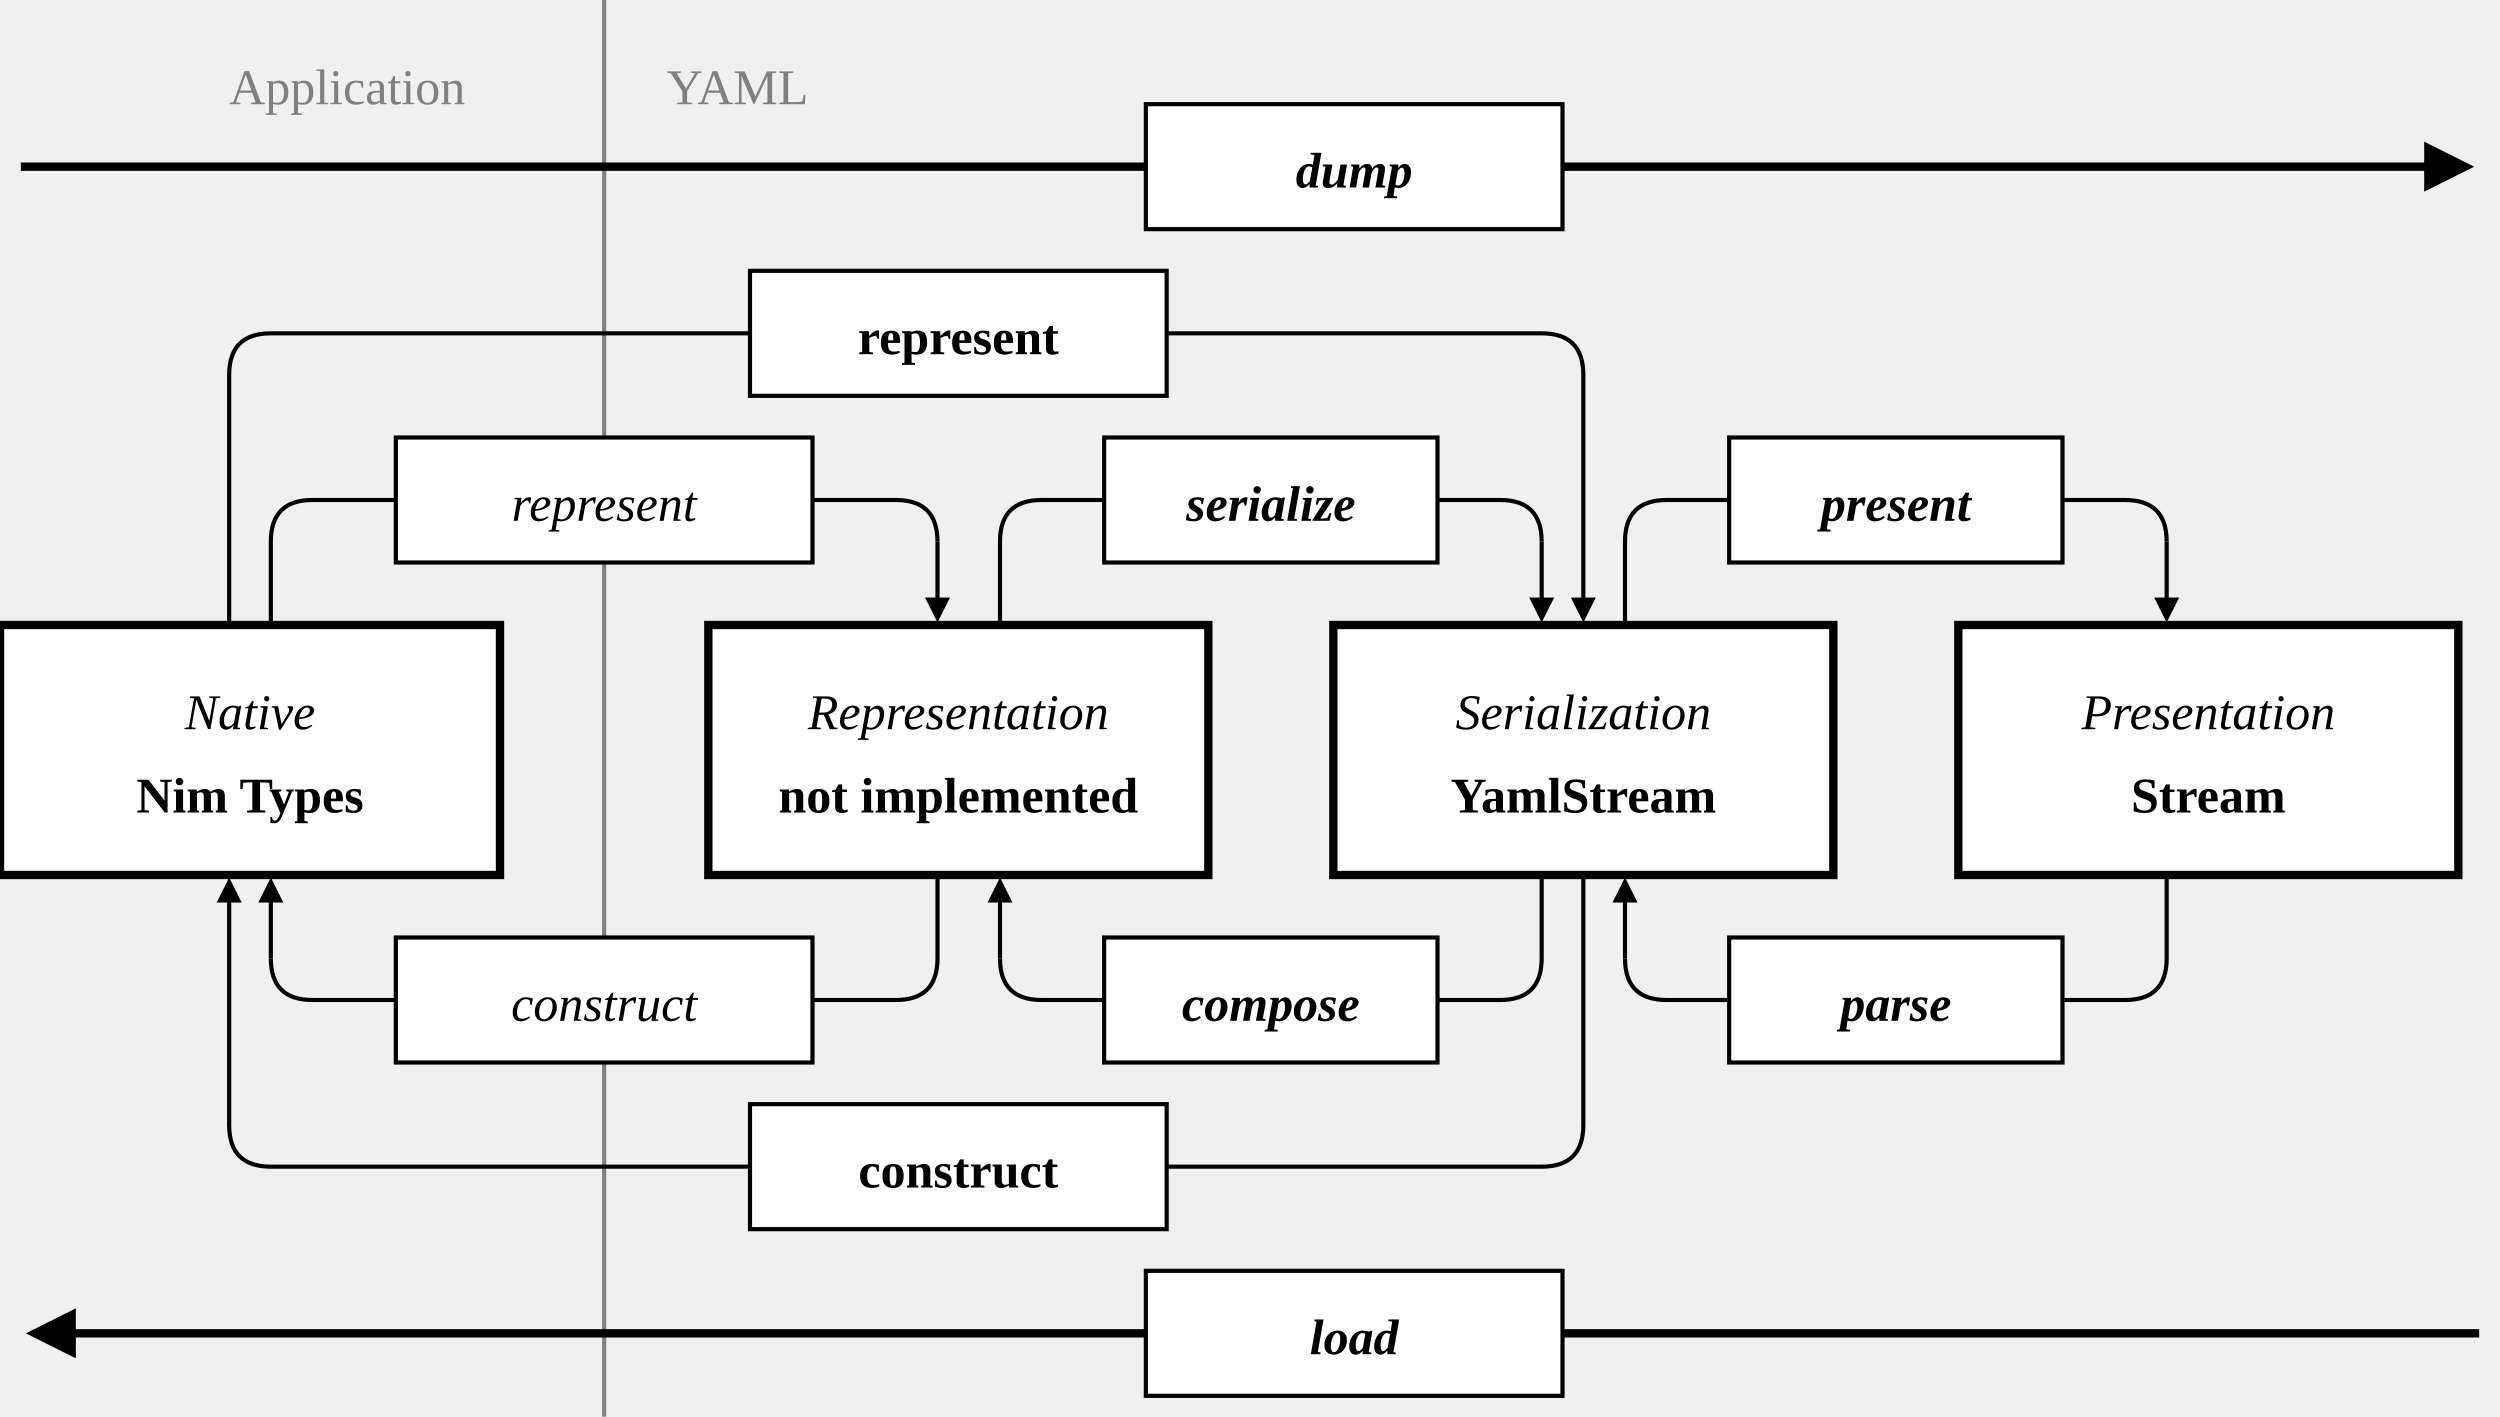
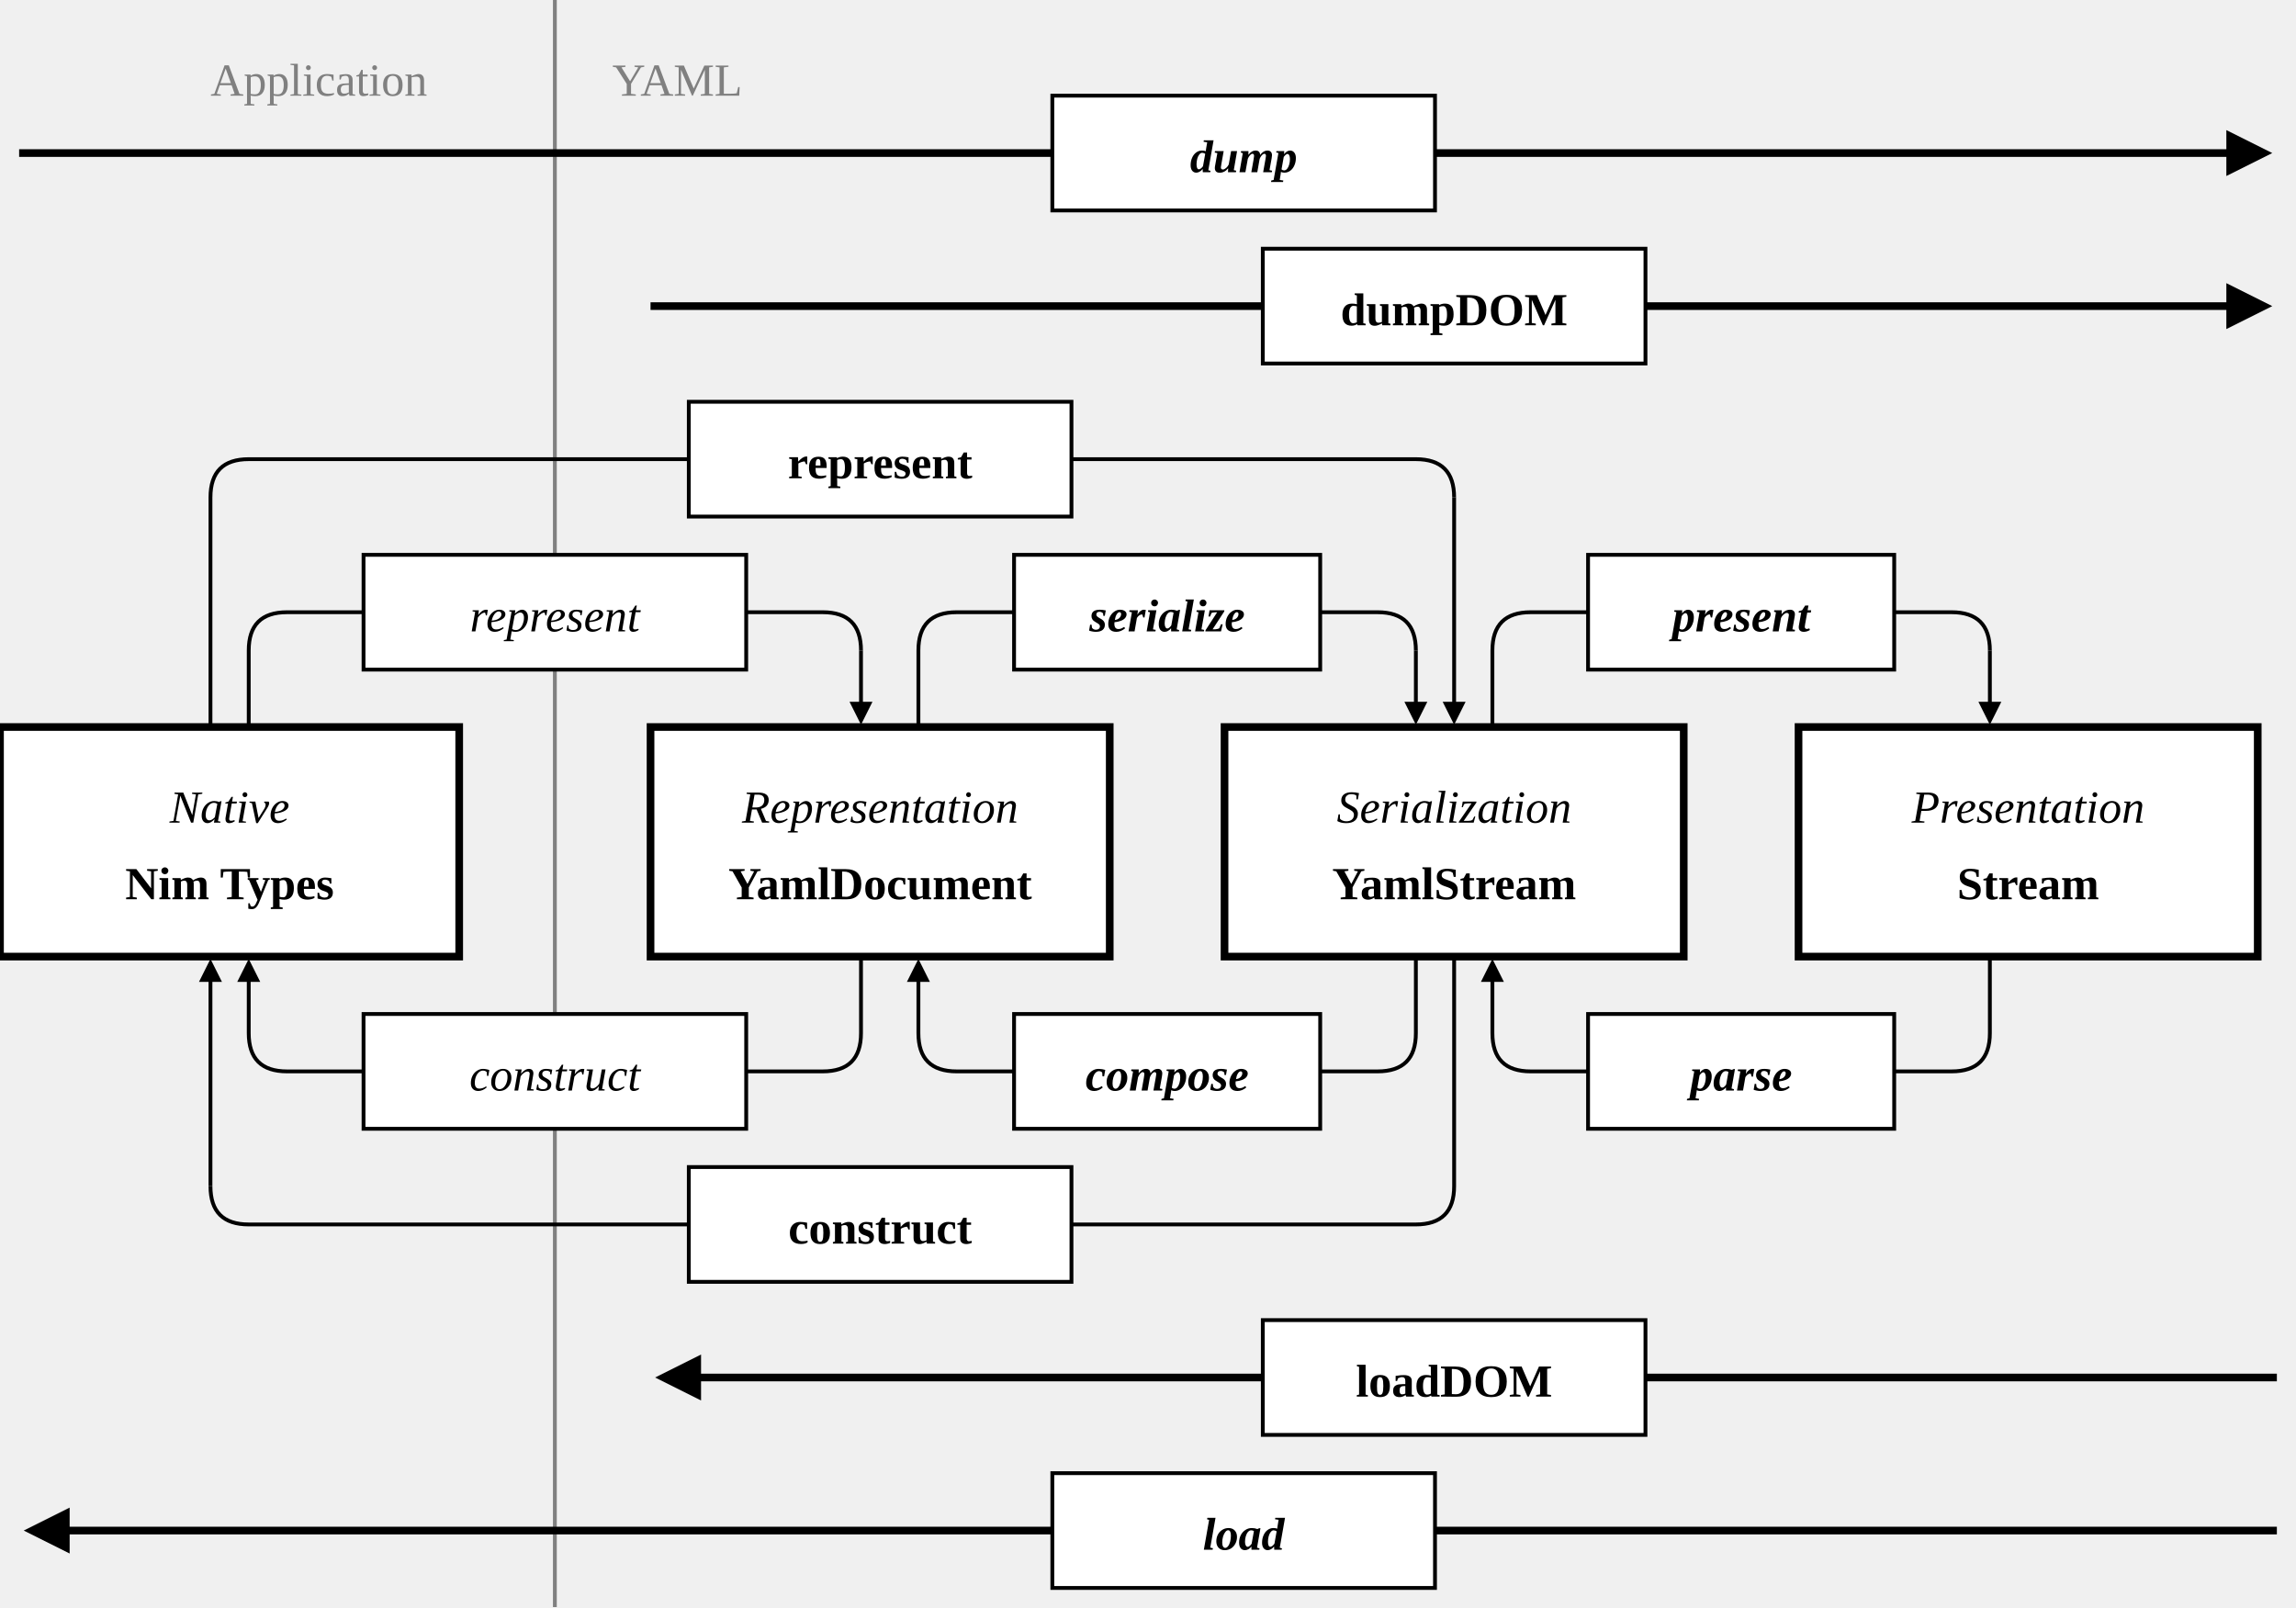
- <svg xmlns="http://www.w3.org/2000/svg" xmlns:xlink="http://www.w3.org/1999/xlink" version="1.1" baseProfile="full" width="600" height="340">
+ <svg xmlns="http://www.w3.org/2000/svg" xmlns:xlink="http://www.w3.org/1999/xlink" version="1.1" baseProfile="full" width="600" height="420">
  <defs>
    <marker id="Triangle" viewBox="0 0 10 10" refX="1" refY="5" markerWidth="6" markerHeight="6" orient="auto">
      <path d="M 0 0 L 10 5 L 0 10 z" />
    </marker>
    <g id="box">
      <rect x="0" y="0" width="120" height="60" stroke="black" fill="white" stroke-width="2" />
    </g>
    <g id="atomic-right-long">
      <rect x="30" y="5" width="100" height="30" stroke="black" fill="white" stroke-width="1" />
      <path d="M 0 50 v -20 q 0 -10 10 -10 h 20" fill="transparent" stroke="black" />
      <path d="M 130 20 h 20 q 10 0 10 10" fill="transparent" stroke="black" />
      <line x1="160" y1="30" x2="160" y2="44" stroke="black" marker-end="url(#Triangle)" />
    </g>
    <g id="atomic-right">
      <rect x="30" y="5" width="80" height="30" stroke="black" fill="white" stroke-width="1" />
      <path d="M 5 50 v -20 q 0 -10 10 -10 h 15" fill="transparent" stroke="black" />
      <path d="M 110 20 h 15 q 10 0 10 10" fill="transparent" stroke="black" />
      <line x1="135" y1="30" x2="135" y2="44" stroke="black" marker-end="url(#Triangle)" />
    </g>
    <g id="atomic-left-long">
      <rect x="30" y="15" width="100" height="30" stroke="black" fill="white" stroke-width="1" />
      <line x1="0" y1="20" x2="0" y2="6" stroke="black" marker-end="url(#Triangle)" />
      <path d="M 0 20 q 0 10 10 10 h 20" fill="transparent" stroke="black" />
      <path d="M 130 30 h 20 q 10 0 10 -10 v -20" fill="transparent" stroke="black" />
    </g>
    <g id="atomic-left">
      <rect x="30" y="15" width="80" height="30" stroke="black" fill="white" stroke-width="1" />
      <line x1="5" y1="20" x2="5" y2="6" stroke="black" marker-end="url(#Triangle)" />
      <path d="M 5 20 q 0 10 10 10 h 15" fill="transparent" stroke="black" />
      <path d="M 110 30 h 15 q 10 0 10 -10 v -20" fill="transparent" stroke="black" />
    </g>
    <g id="skipping-right">
      <rect x="125" y="5" width="100" height="30" stroke="black" fill="white" stroke-width="1" />
      <path d="M 0 90 v -60 q 0 -10 10 -10 h 115" fill="transparent" stroke="black" />
      <path d="M 225 20 h 90 q 10 0 10 10" fill="transparent" stroke="black" />
      <line x1="325" y1="30" x2="325" y2="84" stroke="black" marker-end="url(#Triangle)" />
    </g>
    <g id="skipping-left">
      <rect x="125" y="55" width="100" height="30" stroke="black" fill="white" stroke-width="1" />
      <line x1="0" y1="60" x2="0" y2="6" stroke="black" marker-end="url(#Triangle)" />
      <path d="M 0 60 q 0 10 10 10 h 115" fill="transparent" stroke="black" />
      <path d="M 225 70 h 90 q 10 0 10 -10 v -60" fill="transparent" stroke="black" />
    </g>
+     <g id="dom-right">
+       <rect x="330" y="45" width="100" height="30" stroke="black" fill="white" stroke-width="1" />
+       <line x1="170" y1="60" x2="330" y2="60" stroke="black" stroke-width="2" />
+       <line x1="430" y1="60" x2="583" y2="60" stroke="black" stroke-width="2" marker-end="url(#Triangle)" />
+     </g>
+     <g id="dom-left">
+       <rect x="330" y="5" width="100" height="30" stroke="black" fill="white" stroke-width="1" />
+       <line x1="330" y1="20" x2="182" y2="20" stroke="black" stroke-width="2" marker-end="url(#Triangle)" />
+       <line x1="430" y1="20" x2="595" y2="20" stroke="black" stroke-width="2" />
+     </g>
    <g id="whole-right">
      <rect x="275" y="5" width="100" height="30" stroke="black" fill="white" stroke-width="1" />
      <line x1="5" y1="20" x2="275" y2="20" stroke="black" stroke-width="2" />
      <line x1="375" y1="20" x2="583" y2="20" stroke="black" stroke-width="2" marker-end="url(#Triangle)" />
    </g>
    <g id="whole-left">
      <rect x="275" y="5" width="100" height="30" stroke="black" fill="white" stroke-width="1" />
      <line x1="275" y1="20" x2="17" y2="20" stroke="black" stroke-width="2" marker-end="url(#Triangle)" />
      <line x1="375" y1="20" x2="595" y2="20" stroke="black" stroke-width="2" />
    </g>
  </defs>
-   <line x1="145" y1="0" x2="145" y2="340" stroke="gray" />
+   <line x1="145" y1="0" x2="145" y2="420" stroke="gray" />
  <text x="55" y="25" fill="gray">Application</text>
  <text x="160" y="25" fill="gray">YAML</text>
-   <g id="boxes" text-anchor="middle" transform="translate(0 150)">
+   <g id="boxes" text-anchor="middle" transform="translate(0 190)">
    <g id="native" transform="translate(0 0)">
      <use xlink:href="#box" />
      <text x="60" y="25" font-style="italic">Native</text>
      <text x="60" y="45" font-weight="bold">Nim Types</text>
    </g>
    <g id="representation" transform="translate(170 0)">
      <use xlink:href="#box" />
      <text x="60" y="25" font-style="italic">Representation</text>
-       <text x="60" y="45" font-weight="bold">not implemented</text>
+       <a xlink:href="yaml.html#YamlDocument" target="_top">
+         <text x="60" y="45" font-weight="bold">YamlDocument</text>
+       </a>
    </g>
    <g id="serialization" transform="translate(320 0)">
      <use xlink:href="#box" />
      <text x="60" y="25" font-style="italic">Serialization</text>
      <a xlink:href="yaml.html#YamlStream" target="_top">
        <text x="60" y="45" font-weight="bold">YamlStream</text>
      </a>
    </g>
    <g id="presentation" transform="translate(470 0)">
      <use xlink:href="#box" />
      <text x="60" y="25" font-style="italic">Presentation</text>
      <a xlink:href="http://nim-lang.org/docs/streams.html#Stream" target="_top">
        <text x="60" y="45" font-weight="bold">Stream</text>
      </a>
    </g>
  </g>
-   <g id="atomics" text-anchor="middle" transform="translate(0 90)">
+   <g id="atomics" text-anchor="middle" transform="translate(0 130)">
    <g id="represent" transform="translate(65 10)">
      <use xlink:href="#atomic-right-long" />
      <text x="80" y="25" font-style="italic">represent</text>
    </g>
    <g id="serialize" transform="translate(235 10)">
      <use xlink:href="#atomic-right" />
-       <text x="70" y="25" font-style="italic" font-weight="bold">serialize</text>
+       <a xlink:href="yaml.html#serialize,YamlDocument,TagLibrary,AnchorStyle" target="_top">
+         <text x="70" y="25" font-style="italic" font-weight="bold">serialize</text>
+       </a>
    </g>
    <g id="present" transform="translate(385 10)">
      <use xlink:href="#atomic-right" />
      <a xlink:href="yaml.html#present,YamlStream,Stream,TagLibrary,PresentationStyle,int" target="_top">
        <text x="70" y="25" font-style="italic" font-weight="bold">present</text>
      </a>
    </g>
    <g id="construct" transform="translate(65 120)">
      <use xlink:href="#atomic-left-long" />
      <text x="80" y="35" font-style="italic">construct</text>
    </g>
    <g id="compose" transform="translate(235 120)">
      <use xlink:href="#atomic-left" />
-       <text x="70" y="35" font-style="italic" font-weight="bold">compose</text>
+       <a xlink:href="yaml.html#compose,YamlStream,TagLibrary" target="_top">
+         <text x="70" y="35" font-style="italic" font-weight="bold">compose</text>
+       </a>
    </g>
    <g id="parse" transform="translate(385 120)">
      <use xlink:href="#atomic-left" />
      <a xlink:href="yaml.html#parse,YamlParser,Stream" target="_top">
        <text x="70" y="35" font-style="italic" font-weight="bold">parse</text>
      </a>
    </g>
  </g>
-   <g id="skipping-things" text-anchor="middle" transform="translate(0 50)">
+   <g id="skipping-things" text-anchor="middle" transform="translate(0 90)">
    <g id="skipping-represent" transform="translate(55 10)">
      <use xlink:href="#skipping-right" />
      <a xlink:href="yaml.html#represent,T,TagStyle,AnchorStyle" target="_top">
        <text x="175" y="25" font-weight="bold">represent</text>
      </a>
    </g>
    <g id="skipping-construct" transform="translate(55 160)">
      <use xlink:href="#skipping-left" />
      <a xlink:href="yaml.html#construct,YamlStream,T" target="_top">
        <text x="175" y="75" font-weight="bold">construct</text>
      </a>
    </g>
  </g>
  <g id="whole-lines" text-anchor="middle" transform="translate(0 20)">
    <g id="dump">
      <use xlink:href="#whole-right" />
      <a xlink:href="yaml.html#dump,K,Stream,PresentationStyle,TagStyle,AnchorStyle,int" target="_top">
        <text x="325" y="25" font-style="italic" font-weight="bold">dump</text>
      </a>
    </g>
-     <g id="load" transform="translate(0 280)">
+     <g id="dumpDOM">
+       <use xlink:href="#dom-right" />
+       <a xlink:href="yaml.html#dumpDOM,YamlDocument,Stream,PresentationStyle,AnchorStyle,int" target="_top">
+         <text x="380" y="65" font-weight="bold">dumpDOM</text>
+       </a>
+     </g>
+     <g id="loadDOM" transform="translate(0 320)">
+       <use xlink:href="#dom-left" />
+       <a xlink:href="yaml.html#loadDOM,Stream" target="_top">
+         <text x="380" y="25" font-weight="bold">loadDOM</text>
+       </a>
+     </g>
+     <g id="load" transform="translate(0 360)">
      <use xlink:href="#whole-left" />
      <a xlink:href="yaml.html#load,Stream,K" target="_top">
        <text x="325" y="25" font-style="italic" font-weight="bold">load</text>
      </a>
    </g>
  </g>
</svg>
